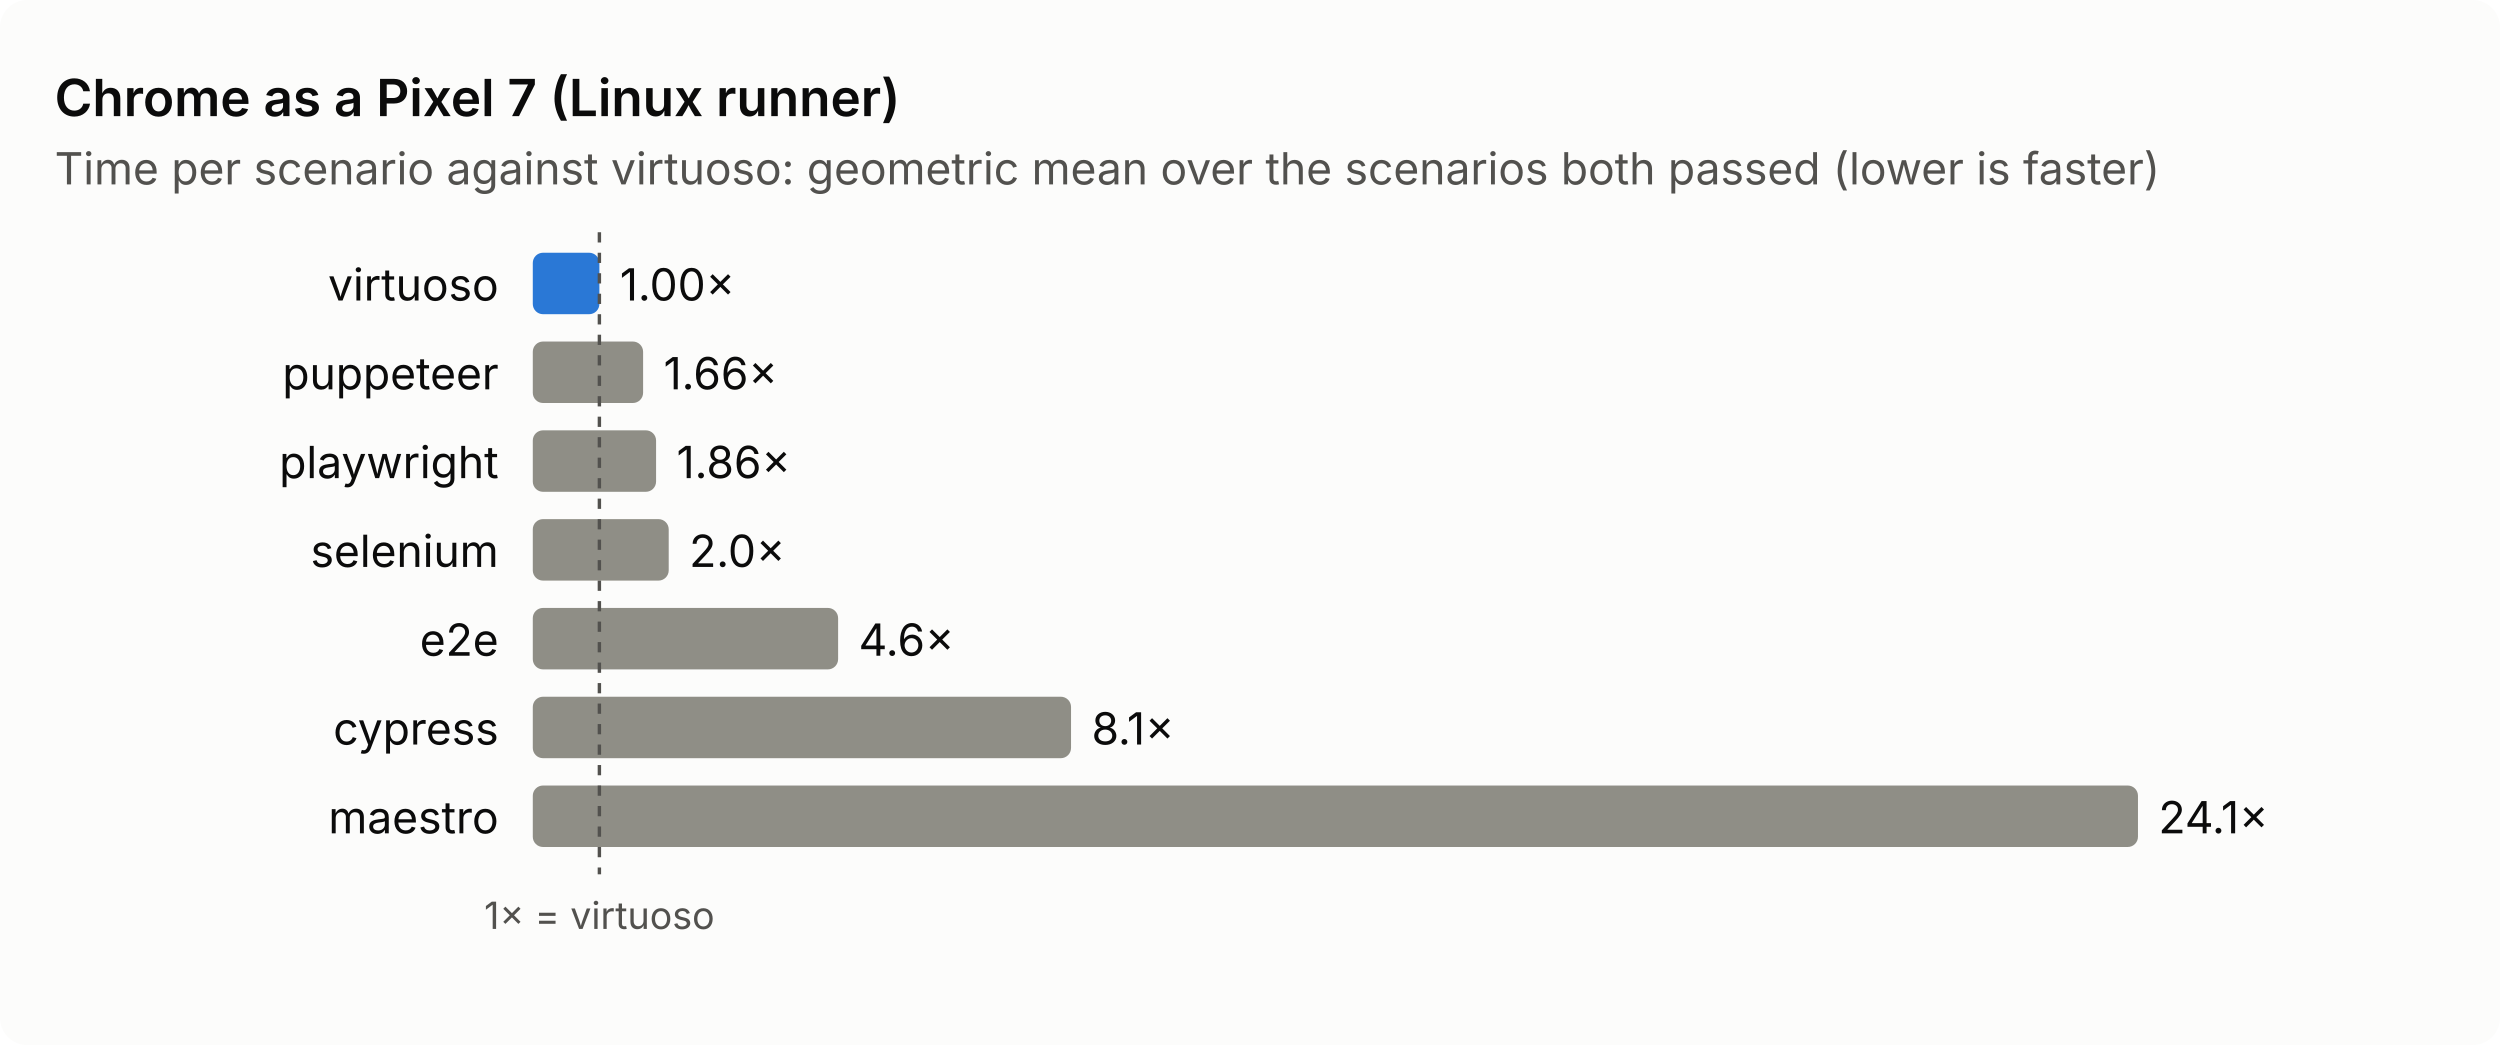
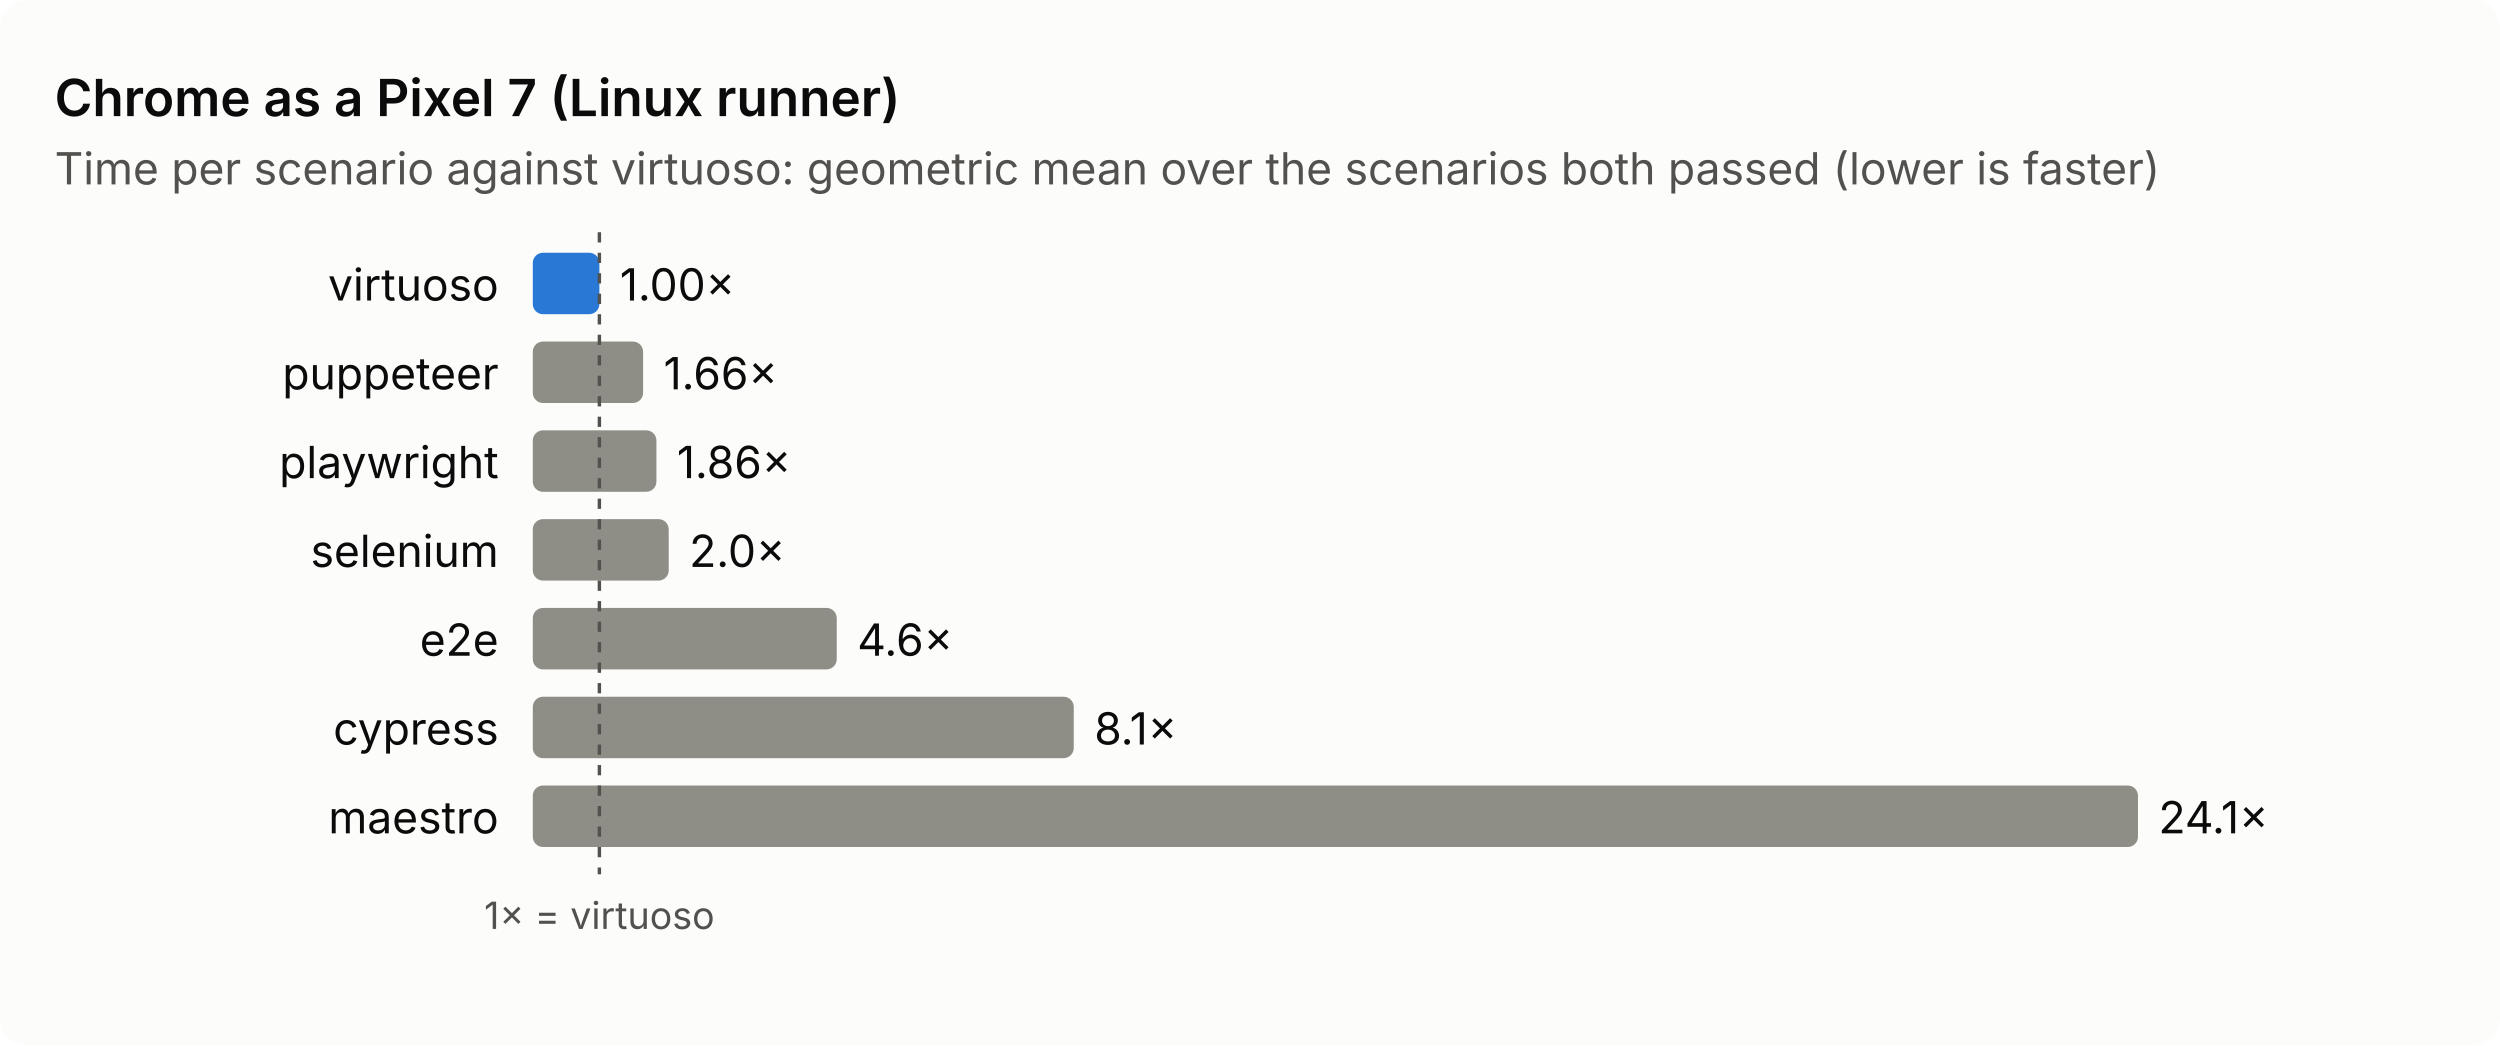
<svg xmlns="http://www.w3.org/2000/svg" viewBox="0 0 732 306" width="732" height="306" role="img" aria-label="Chrome as a Pixel 7 (Linux runner): time per scenario against virtuoso">
  <style>text{font:13px system-ui,-apple-system,'Segoe UI',sans-serif;fill:#0b0b0b}.sub,.axis{fill:#52514e}.axis{font-size:11px}.title{font-size:15px;font-weight:600}.bg{fill:#fcfcfb}.bar{fill:#8f8e86}.base{fill:#2a78d6}.ref{stroke:#52514e;stroke-dasharray:3 3}@media (prefers-color-scheme: dark){.bg{fill:#1a1a19}text{fill:#f0efec}.sub,.axis{fill:#c3c2b7}.base{fill:#3987e5}.ref{stroke:#c3c2b7}}</style>
  <rect class="bg" width="732" height="306" rx="8" />
  <text class="title" x="16" y="34.0">Chrome as a Pixel 7 (Linux runner)</text>
  <text class="sub" x="16" y="54.0">Time per scenario against virtuoso: geometric mean over the scenarios both passed (lower is faster)</text>
  <text x="146.0" y="88.0" text-anchor="end">virtuoso</text>
  <rect class="bar base" x="156" y="74.0" width="19.5" height="18" rx="3" />
  <text x="181.5" y="88.0">1.00×</text>
  <text x="146.0" y="114.0" text-anchor="end">puppeteer</text>
  <rect class="bar" x="156" y="100.0" width="32.3" height="18" rx="3" />
  <text x="194.3" y="114.0">1.66×</text>
  <text x="146.0" y="140.0" text-anchor="end">playwright</text>
-   <rect class="bar" x="156" y="126.0" width="36.1" height="18" rx="3" />
-   <text x="198.1" y="140.0">1.86×</text>
+   <rect class="bar" x="156" y="126.0" width="36.2" height="18" rx="3" />
+   <text x="198.2" y="140.0">1.86×</text>
  <text x="146.0" y="166.0" text-anchor="end">selenium</text>
  <rect class="bar" x="156" y="152.0" width="39.8" height="18" rx="3" />
  <text x="201.8" y="166.0">2.0×</text>
  <text x="146.0" y="192.0" text-anchor="end">e2e</text>
-   <rect class="bar" x="156" y="178.0" width="89.4" height="18" rx="3" />
-   <text x="251.4" y="192.0">4.6×</text>
+   <rect class="bar" x="156" y="178.0" width="89.0" height="18" rx="3" />
+   <text x="251.0" y="192.0">4.6×</text>
  <text x="146.0" y="218.0" text-anchor="end">cypress</text>
-   <rect class="bar" x="156" y="204.0" width="157.6" height="18" rx="3" />
-   <text x="319.6" y="218.0">8.1×</text>
+   <rect class="bar" x="156" y="204.0" width="158.4" height="18" rx="3" />
+   <text x="320.4" y="218.0">8.1×</text>
  <text x="146.0" y="244.0" text-anchor="end">maestro</text>
  <rect class="bar" x="156" y="230.0" width="470.0" height="18" rx="3" />
  <text x="632.0" y="244.0">24.1×</text>
  <line class="ref" x1="175.5" y1="68.0" x2="175.5" y2="256.0" />
  <text class="axis" x="175.5" y="272.0" text-anchor="middle">1× = virtuoso</text>
</svg>
